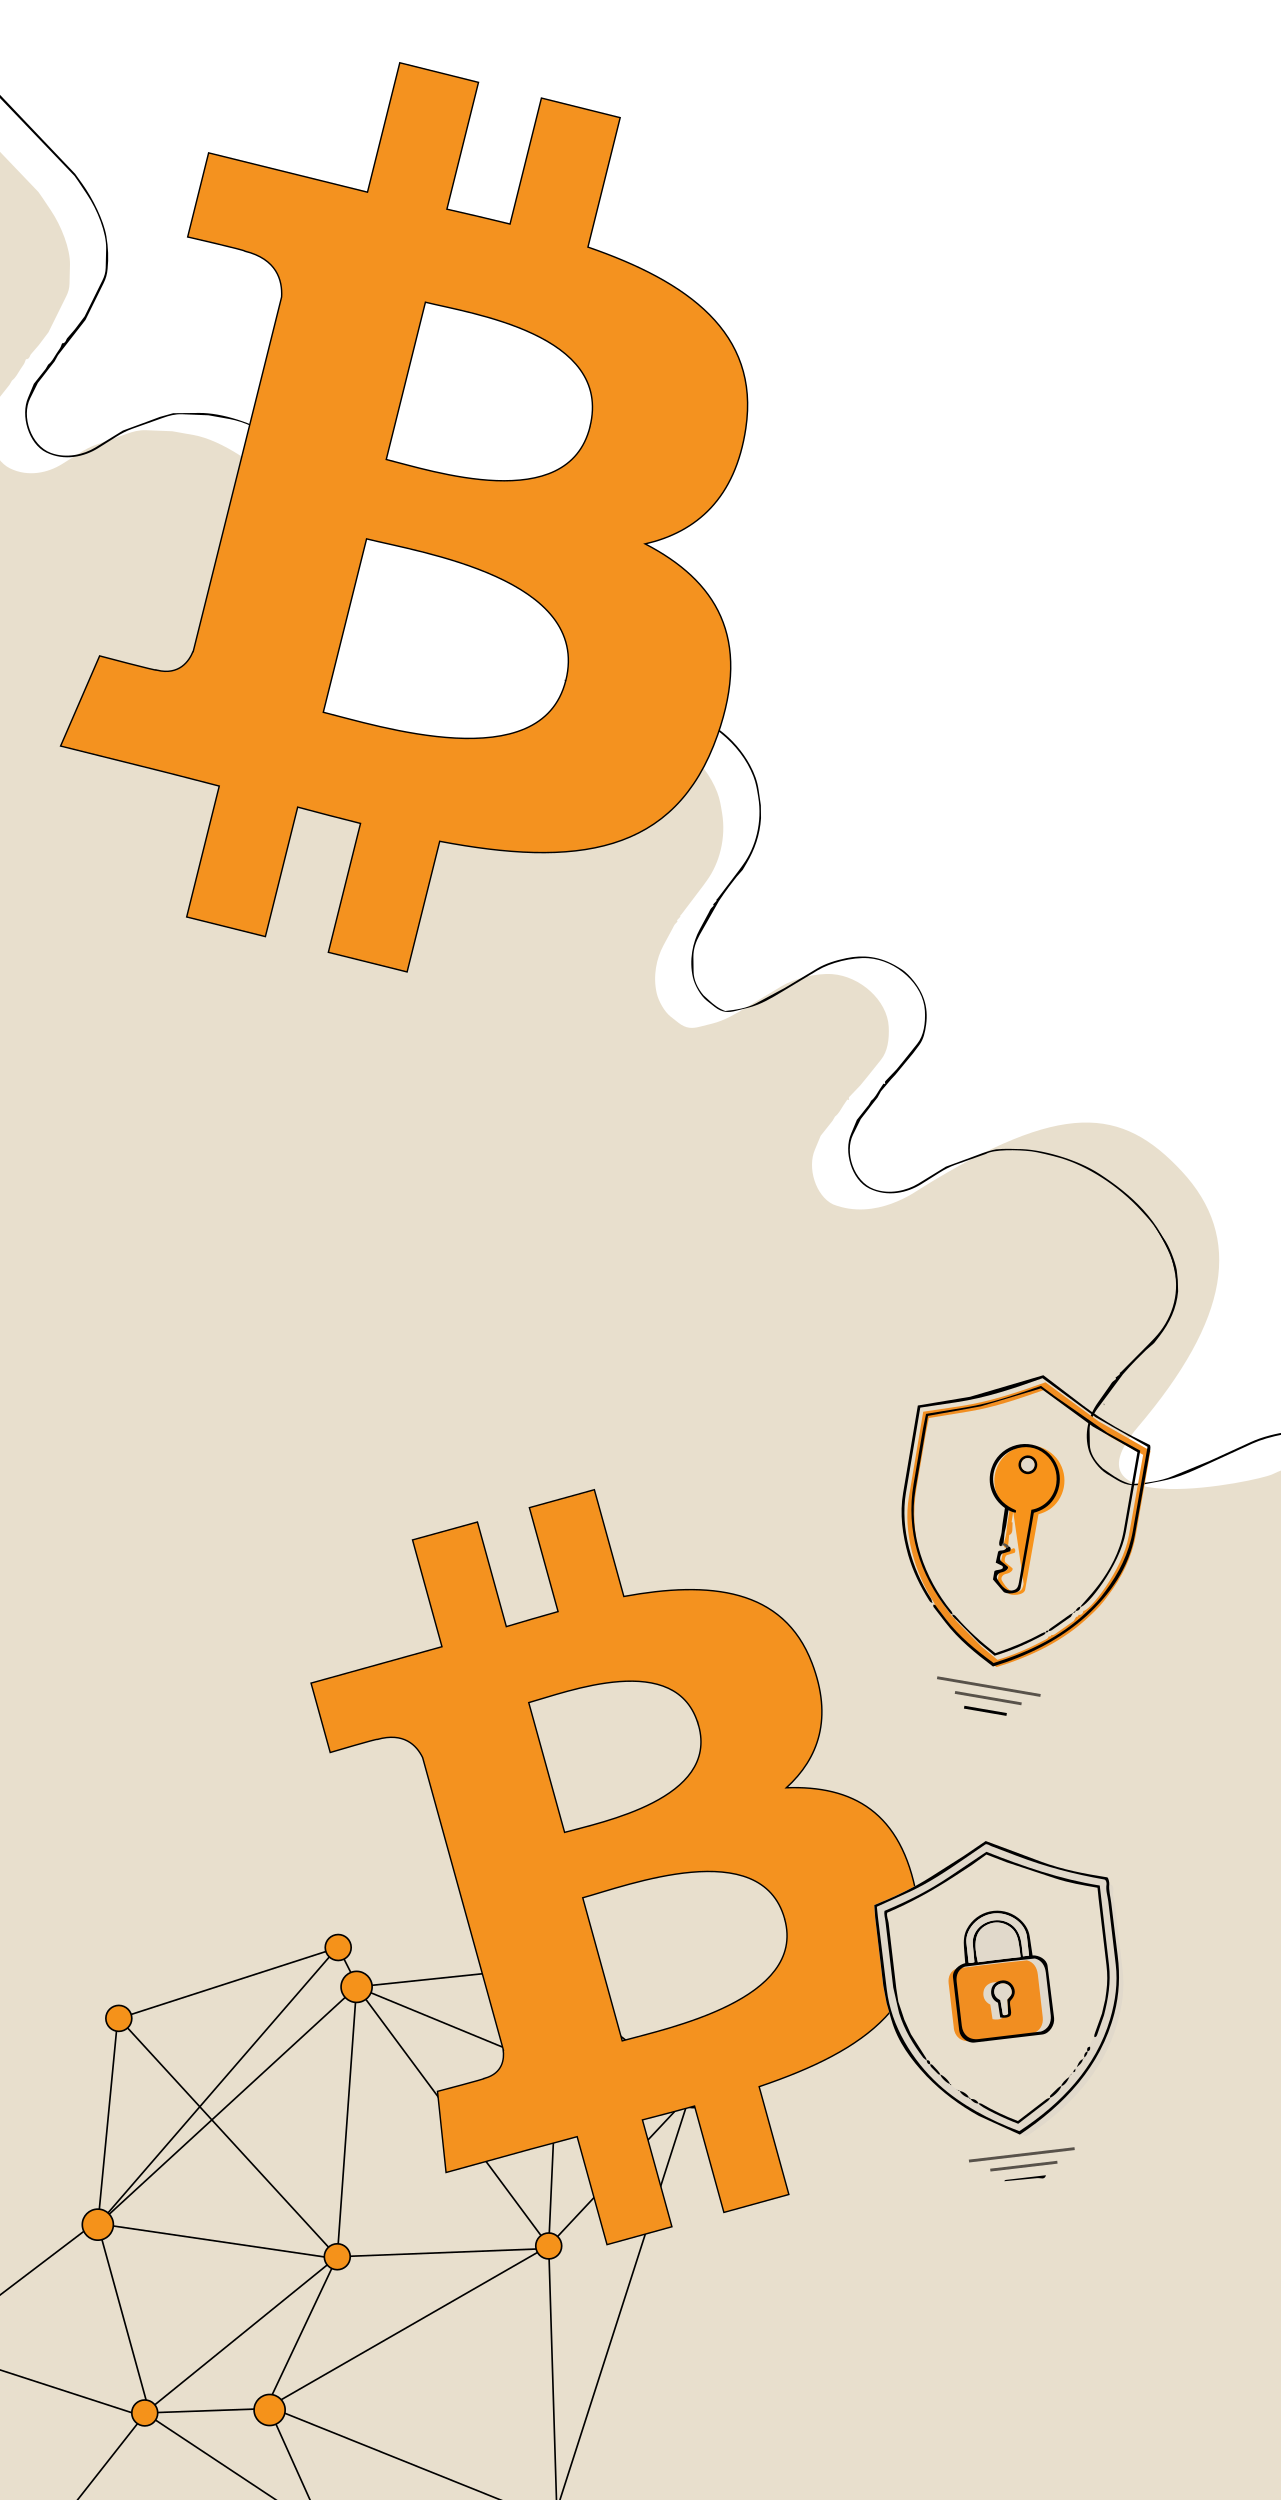
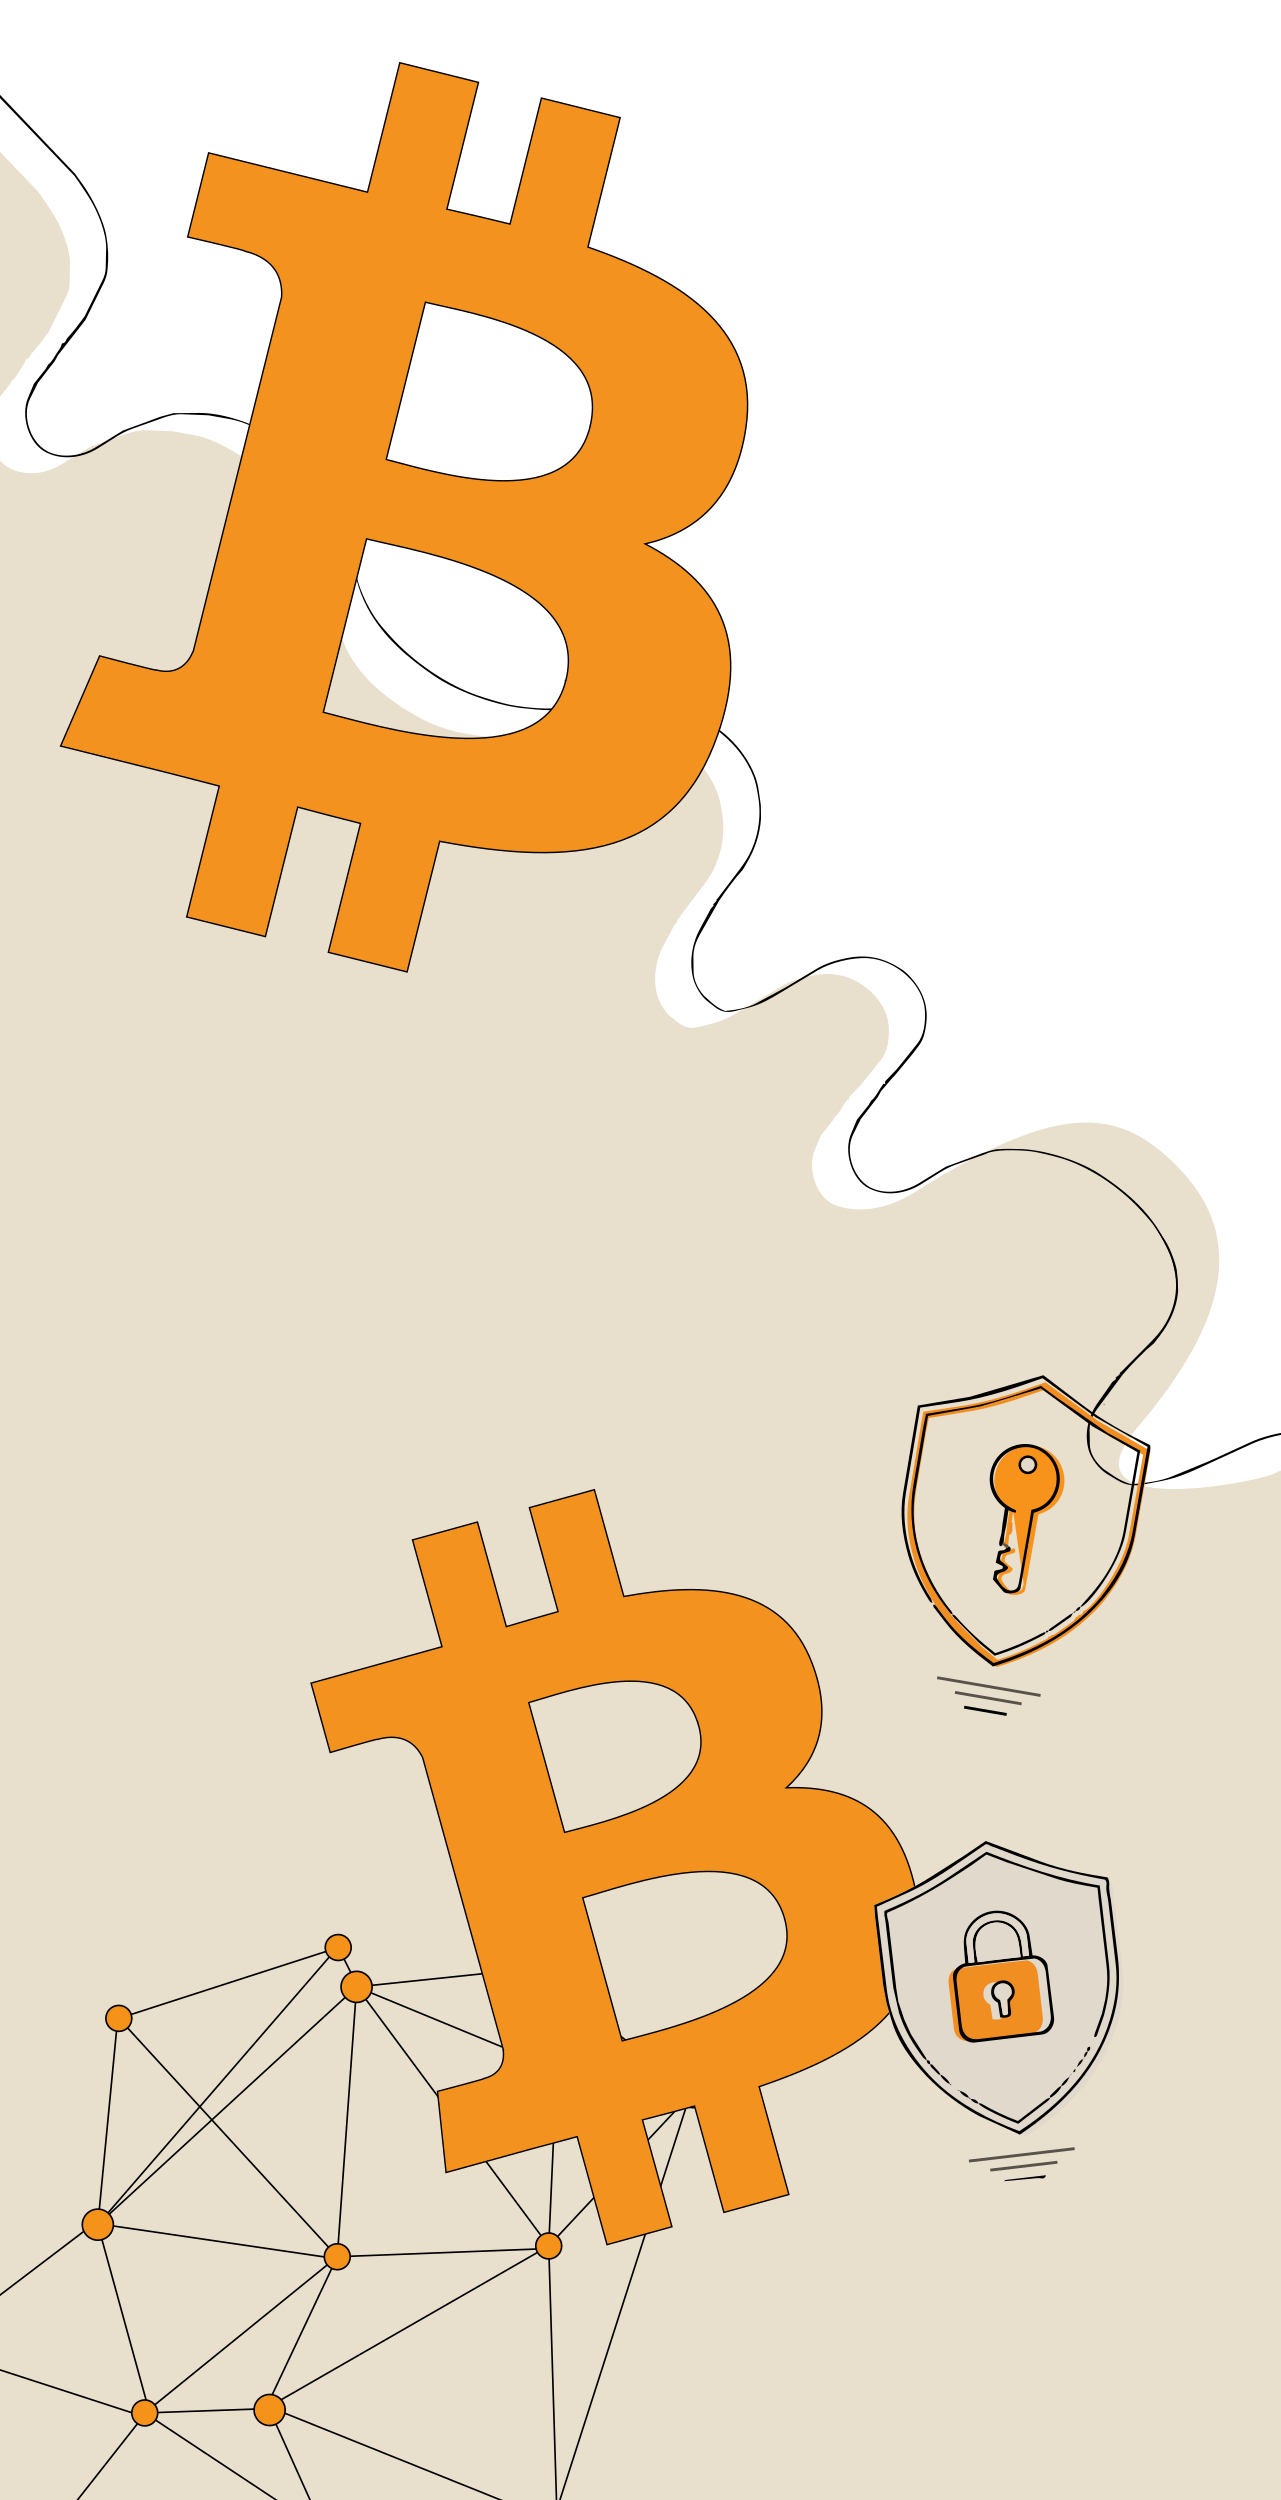
<svg xmlns="http://www.w3.org/2000/svg" id="Layer_1" version="1.1" viewBox="0 0 534.92 1044.52">
  <defs>
    <style>
      .st0, .st1 {
        fill: none;
      }

      .st2 {
        fill: #f18e21;
      }

      .st3 {
        fill: #f1a64c;
      }

      .st4 {
        fill: #f4921f;
        stroke-width: .6px;
      }

      .st4, .st1, .st5 {
        stroke: #000;
      }

      .st4, .st5 {
        stroke-miterlimit: 10;
      }

      .st6 {
        fill: #e8dfcd;
      }

      .st1 {
        stroke-linecap: round;
        stroke-linejoin: round;
      }

      .st1, .st5 {
        stroke-width: .7px;
      }

      .st7 {
        fill: #58524a;
      }

      .st5 {
        fill: #f5921a;
      }

      .st8 {
        fill: #f7931b;
      }

      .st9 {
        fill: #e1d9cb;
      }
    </style>
  </defs>
-   <path class="st6" d="M673.89,865.74v-182.46c-32.33-6.23-76.67,21.4-94.93,17.15h0c-41.82-9.72,6.07-24.6,2.79-49.24-7.67-57.73-49.9-35.32-49.9-35.32-6.29,3.19-90.12,20.01-56.39-19.7,38.09-44.84,44.03-79.13,18.29-106.81-25.19-27.09-49.9-29.46-108.91,7.07-2.19,1.36-18.89,13.78-36.78,6.77-7.32-3.6-10.87-15.41-7.54-22.96l2.37-5.7,4.93-6.22,1.06-1.81c1.64-1.26,2.4-3,3.5-4.66l1.41-2.11c.54-.82.58.25.98-.39-.12-.27-.27-.67.08-1.04l.77-.82,3.86-4.04,3.09-3.78,5.53-6.91c2.79-3.48,3.49-8.59,3.22-13.78-.58-11.02-11.94-21.13-23.6-21.98-6.85-.49-16.03,1.95-21.13,5.02l-14.74,8.87c-4.58,2.75-9,5.47-14.34,6.8l-5.24,1.31c-2.94.74-5.58.87-8.83-1.7l-3.28-2.59c-2.54-2-5.02-6.44-5.76-9.65-1.67-7.21-.13-14.62,2.81-20.07l3.81-7.07c.39-.7.61-1.36,1.07-1.86l.83-.87c.2-.2.12-.49-.08-.66l.83-.87c.32-.32.74-.64.6-1.24.15-.04.36-.27.54-.51l8.83-11.65,1.7-2.35c5.24-7.21,8.12-17.79,6.34-28.29-.48-2.86-.87-5.66-2.01-8.59-2.73-7.01-7.51-13.14-13.61-18.08-12.91-10.45-26.52-9.66-37.16-3.5l-112.07,16.6c-2.78,1.61-5.6,2.82-9.16,2.56-9.69-.7-18.92-9.7-20.29-19.89-.36-2.66-.61-5.62.35-7.81l4.23-9.59,11.83-20.09c2.53-4.3,4.78-8.5,6.41-13.37,3.4-10.25,4.67-22.33-.38-34.52-2.41-5.82-5.58-11.39-10.02-16.24l-2.18-2.38c-9.31-10.17-25.07-20.88-36.74-22.96l-8.87-1.58-10.95-.44c-2.99-.12-5.53.6-8.14,1.53l-12.8,4.55c-2.43.87-4.49,1.97-6.61,3.3l-7.6,4.78c-5.77,3.61-14.06,5.55-21.72,1.79-7.32-3.6-10.87-15.41-7.54-22.96l2.37-5.7,4.93-6.22,1.06-1.81c1.64-1.26,2.4-3,3.5-4.66l1.41-2.11c.54-.82.6-1.61,1-2.25.13.21.32.12.49.04,1.06-.37,1.05-1.48,1.51-2.01l3.29-3.81,4.04-5.37,7.48-15.13c.77-1.57,1.29-3.25,1.32-5.15l.19-7.94c.15-6.67-3.62-16.21-7.97-22.7l-3.63-5.43-1.61-2.29-28.6-29.9,5.58,815.51h-4.95v375.84h686.7v-375.84h-.88v-.06h.01Z" />
+   <path class="st0" d="M220.04,392.65c-5.99,2.75-11.77,5.47-18.77,6.8l-6.86,1.31c-3.85.74-7.31.87-11.56-1.7l-4.29-2.59c-3.31-2-6.56-6.43-7.53-9.65-2.17-7.21-.17-14.64,3.68-20.07l4.99-7.07c.52-.72.8-1.37,1.41-1.86l1.1-.87c.26-.21.15-.49-.11-.66l1.1-.87c.41-.32.94-.64.77-1.24.2-.03.46-.26.7-.51l11.56-11.65,2.23-2.35c6.88-7.22,10.63-17.79,8.31-28.29-.22-1.02-.43-2.02-.67-3.03-.35-1.13-.76-2.29-1.23-3.48-.79-1.89-1.67-3.76-2.63-5.59-1.04-1.83-2.09-3.57-2.84-4.81-1.35-2.03-2.86-3.99-4.55-5.84l-2.18-2.38c-9.32-10.17-22.28-18.48-33.65-21.8-3.19-.94-9.71-2.5-11.95-2.75-6.15-.7-15.84-.85-19.09,1.08l-12.8,4.55c-2.43.87-4.5,1.97-6.61,3.3l-7.6,4.78c-3.26,2.04-7.34,3.55-11.65,3.8v168.27h162.4v-67.41c-4.73.93-9.17,2.25-12.36,3.72l-19.31,8.87Z" />
+   <path d="M267.05,285.16l-9.09,4.05c-2.52,1.13-4.98,2.03-7.83,2.67l-15.02,3.33c-3.88,1.62-14.95.56-21.94-.72-2.54-.46-9.88-2.63-13.45-3.87-12.74-4.38-26.89-13.88-36.72-24.89l-2.3-2.58c-1.79-2-3.35-4.1-4.73-6.25-1.06-1.65-2-3.35-2.85-5.06-.95-1.91-1.8-3.85-2.55-5.82-.45-1.23-.82-2.43-1.13-3.59-.37-1.39-.65-2.71-.86-3.93.07,1.44.16,2.76.31,3.37,1.06,4.3,2.63,8.24,4.55,11.9,6.49,12.36,17.23,21.29,27.91,28.59,10.46,7.16,27.64,12.86,38.43,13.65,0,0,6.32.76,10.26.72,1.64,0,6.44-1.01,6.44-1.01l6.07-1.44,12.12-2.81,13.76-5.97c3.4-1.47,7.75-2.41,12.2-2.34l.06-.69c-4.96-.16-9.75.96-13.65,2.69Z" />
+   <polygon points="207.97 315.77 207.97 315.77 207.97 315.77 207.97 315.77" />
+   <path d="M207.69,319.02c.19,2.57.56,1.31.22-2.03.02-.28.04-.68.06-1.22l-.02-.03h-.01l-.07.88c-.14-1.24-.37-2.74-.75-4.41.27,2.45.51,5.23.68,5.31l-.11,1.51Z" />
+   <path class="st6" d="M673.88,865.8v-.06h.01s0-182.46,0-182.46c-32.33-6.23-76.67,21.4-94.93,17.15-41.82-9.72,6.07-24.6,2.79-49.24-7.67-57.73-49.9-35.32-49.9-35.32-6.29,3.19-90.12,20.01-56.39-19.7,38.09-44.84,44.03-79.13,18.29-106.81-25.19-27.09-49.9-29.46-108.91,7.07-2.19,1.36-18.89,13.78-36.78,6.77-7.32-3.6-10.87-15.41-7.54-22.96l2.37-5.7,4.93-6.22,1.06-1.81c1.64-1.26,2.4-3,3.5-4.66l1.41-2.11c.54-.82.58.25.98-.39-.12-.27-.27-.67.08-1.04l.77-.82,3.86-4.04,3.09-3.78,5.53-6.91c2.79-3.48,3.49-8.59,3.22-13.78-.58-11.02-11.94-21.13-23.6-21.98-6.85-.49-16.03,1.95-21.13,5.02l-14.74,8.87c-4.58,2.75-9,5.47-14.34,6.8l-5.24,1.31c-2.94.74-5.58.87-8.83-1.7l-3.28-2.59c-2.54-2-5.02-6.44-5.76-9.65-1.67-7.21-.13-14.62,2.81-20.07l3.81-7.07c.39-.7.61-1.36,1.07-1.86l.83-.87c.2-.2.12-.49-.08-.66l.83-.87c.32-.32.74-.64.6-1.24.15-.04.36-.27.54-.51l8.83-11.65,1.7-2.35c5.24-7.21,8.12-17.79,6.34-28.29-.48-2.86-.87-5.66-2.01-8.59-2.73-7.01-7.51-13.14-13.61-18.08-7.6-6.15-15.44-8.4-22.78-7.96-15.66-1.65-58.78,11.21-88.42-5.33-55.46-30.93-21.35-65.5-41.83-55.51.51-6.67-.28-13.72-3.21-20.81-2.41-5.82-5.58-11.39-10.02-16.24l-2.18-2.38c-9.31-10.17-25.07-20.88-36.74-22.96l-8.87-1.58-10.95-.44c-2.99-.12-5.53.6-8.14,1.53l-12.8,4.55c-2.43.87-4.49,1.97-6.61,3.3l-7.6,4.78c-5.77,3.61-14.06,5.55-21.72,1.79-7.32-3.6-10.87-15.41-7.54-22.96l2.37-5.7,4.93-6.22,1.06-1.81c1.64-1.26,2.4-3,3.5-4.66l1.41-2.11c.54-.82.6-1.61,1-2.25.13.21.32.12.49.04,1.06-.37,1.05-1.48,1.51-2.01l3.29-3.81,4.04-5.37,7.48-15.13c.77-1.57,1.29-3.25,1.32-5.15l.19-7.94c.15-6.67-3.62-16.21-7.97-22.7l-3.63-5.43-1.61-2.29-28.6-29.9,5.58,815.51h-4.95v375.84h686.7v-375.84h-.88Z" />
  <path d="M635.01,677.8l-14.18.11-7.22,1.53-6.77,1.93-13.51,3.79-15.09,7.08c-6.35,2.97-15.93,4.66-24.35,2.25-10.96-3.15-16.12-15.35-11.3-22.76l4.22-6.48,3.58-3.5c.91-.89,1.5-1.53,2.36-2.36l3.22-3.12,1.91-2.62,5.66-5.11,2.22-1.8,9.7-8.97,3.43-3.5c2.26-2.34,3.12-5.32,3.68-8.45,1.28-7.29-1.16-14.06-9.75-20.82-1.25-.97-2.63-1.84-4.17-2.55l-1.5-.7c-9.82-4.58-19.08-5.17-28.28-3.71-5.84.93-11.38,2.22-16.26,4.46l-17.41,7.97-15.6,6.41c-5.01,2.06-11.01,2.72-16.9,3.24-3.52-.97-6.2-2.57-8.97-4.52l-2.99-2.09c-3.37-3.11-5.34-6.47-5.39-9.94l-.11-5.99c-.05-3.43,1.43-6.54,3.44-9.26l10.51-14.13,2.66-2.99,2.82-2.99,4.23-4.18,3.31-2.88,2.2-2.84c4.3-5.57,7.21-11.69,7.82-18.76l-.13-4.79-.45-4.17c-.66-3.54-2.98-9.78-5.47-13.24-8.19-11.49-1.68-2.22,1.88,4.79,1.5,2.93,2.01,5.72,2.63,8.59,2.32,10.5-1.43,21.07-8.31,28.29l-2.23,2.35-11.56,11.65c-.24.25-.5.48-.7.51.17.6-.36.92-.77,1.24l-1.1.87c.26.17.37.45.11.66l-1.1.87c-.61.49-.89,1.14-1.41,1.86l-4.99,7.07c-3.85,5.43-5.85,12.86-3.68,20.07.97,3.22,4.22,7.65,7.53,9.65l4.29,2.59c4.25,2.57,7.71,2.44,11.56,1.7l6.86-1.31c7-1.33,12.78-4.05,18.77-6.8l19.31-8.87c6.67-3.06,18.7-5.51,27.66-5.02,15.27.85,30.13,10.95,30.89,21.98.36,5.2-.55,10.31-4.22,13.78l-7.25,6.91-4.04,3.78-5.05,4.04-1.01.82c-.46.37-.26.76-.11,1.04-.51.64-.6-.42-1.28.39l-1.85,2.11c-1.45,1.67-2.43,3.4-4.59,4.66l-1.39,1.81-6.46,6.22-3.11,5.7c-4.35,7.57.29,19.37,9.88,22.96,10.03,3.77,20.89,1.82,28.45-1.79l9.95-4.78c2.76-1.33,5.48-2.43,8.66-3.3l16.76-4.55c3.4-.93,6.75-1.64,10.65-1.53l14.34.44,11.61,1.59c5.8.8,12.38,2.84,18.98,5.61v-.73c-11.62-4.6-25.51-7.54-35.79-7.46h.06Z" />
  <path d="M491.89,535.12c-.17,5.89-.74-4.84-1.35-6.9-5.39-18.42-18.38-29.39-31.06-37.69-9.59-6.28-24.91-10.55-34.33-10.45,0,0-5.54-.24-8.96.12-1.42.14-5.52,1.53-5.52,1.53l-5.17,1.93-10.32,3.79-11.52,7.08c-4.85,2.97-12.17,4.66-18.59,2.25-8.38-3.15-12.31-15.35-8.63-22.76l3.22-6.48,2.73-3.5c.69-.89,1.14-1.53,1.8-2.36l2.45-3.12,1.45-2.62,4.33-5.11,1.69-1.8,7.41-8.97,2.62-3.5c1.73-2.34,2.38-5.32,2.81-8.45.98-7.29-.88-14.06-7.45-20.82-.95-.97-2.01-1.84-3.18-2.55l-1.14-.7c-7.5-4.58-14.57-5.17-21.59-3.71-4.46.93-8.69,2.22-12.42,4.46l-13.3,7.97-11.92,6.41c-3.83,2.06-8.41,2.72-12.91,3.24-2.68-.97-4.73-2.57-6.85-4.52l-2.29-2.09c-2.57-3.11-4.08-6.47-4.11-9.94l-.08-5.99c-.04-3.43,1.1-6.54,2.63-9.26l8.03-14.13,2.03-2.99,2.16-2.99,3.23-4.18,2.53-2.88,1.68-2.84c3.29-5.57,5.51-11.69,5.97-18.76l-.08-5.37-.92-6.38c-.5-3.54-1.73-6.98-3.62-10.44-6.26-11.49-17.64-20.22-29.08-21.64-7.9-.97-14.37.56-20.5,4.08l-29.83,17.15c-5.49,3.16-95.81,2.78-102.11-2.47-1.06-.88-1.86-2.28-3.15-2.91-3.31-3.81-5.39-8.03-5.61-12.31l-.13-2.69c-.08-1.57.02-3.16.67-4.55l4.23-9.31,12.12-20.39c3.42-58.68,12.82-106.71,2-32.4-.08-3.54,6.69-6.46,5.55-10.11l-1.1-3.5c-4.29-13.85-18.08-27.33-30.76-35.63-9.59-6.28-23.04-10.53-32.46-10.44l-10.83.11-5.52,1.53-5.17,1.93-10.32,3.79-11.52,7.08c-4.85,2.97-12.17,4.66-18.59,2.25-8.38-3.15-12.31-15.35-8.63-22.76l3.22-6.48,2.73-3.5c.69-.89,1.14-1.53,1.8-2.36l2.45-3.12,1.45-2.62,11.45-14.69,7.58-15.35c.93-1.87,1.5-3.78,1.67-6.01.46-4.39.29-8.88-.51-13.63-1.12-6.57-5.68-15.81-10.14-22.01l-1.3-1.81-1.61-2.26L-.33,39.27l-.66.68,32.13,33.58,1.61,2.29,3.63,5.43c4.35,6.48,8.13,16.02,7.97,22.7l-.19,7.94c-.04,1.89-.55,3.59-1.32,5.15l-7.48,15.13-4.04,5.37-3.29,3.81c-.46.55-.45,1.64-1.51,2.01-.17.08-.36.18-.49-.04-.39.64-.46,1.43-1,2.25l-1.41,2.11c-1.11,1.67-1.86,3.4-3.5,4.66l-1.06,1.81-4.93,6.22-2.37,5.7c-3.32,7.57.21,19.37,7.54,22.96,7.66,3.77,15.96,1.82,21.72-1.79l7.6-4.78c2.11-1.33,4.18-2.43,6.61-3.3l12.8-4.55c2.6-.93,5.15-1.64,8.14-1.53l10.95.44,8.87,1.58c11.67,2.09,27.42,12.8,36.74,22.96l2.18,2.38c4.45,4.85,7.6,10.43,10.02,16.24,5.05,12.2-7.33,29.71-10.73,39.96-1.62,4.89,7.22,3.63,4.7,7.94l-11.83,20.09-4.23,9.59c-.95,2.18-.69,5.15-.35,7.81,1.38,10.18,94.03,19.17,103.71,19.89,3.56.26,6.38-.95,9.16-2.56l28.65-16.6c10.64-6.16,24.25-6.95,37.16,3.5,6.09,4.93,10.88,11.07,13.61,18.08,1.14,2.93,1.54,5.72,2.01,8.59,1.78,10.5-1.1,21.07-6.34,28.29l-1.7,2.35-8.83,11.65c-.18.25-.38.48-.54.51.13.6-.27.92-.6,1.24l-.83.87c.2.17.29.45.08.66l-.83.87c-.46.49-.68,1.14-1.07,1.86l-3.81,7.07c-2.94,5.43-4.47,12.86-2.81,20.07.74,3.22,3.22,7.65,5.76,9.65l3.28,2.59c3.25,2.57,5.89,2.44,8.83,1.7l5.24-1.31c5.34-1.33,9.76-4.05,14.34-6.8l14.74-8.87c5.1-3.06,14.28-5.51,21.13-5.02,11.65.85,23.01,10.95,23.6,21.98.27,5.2-.42,10.31-3.22,13.78l-5.53,6.91-3.09,3.78-3.86,4.04-.77.82c-.36.37-.2.76-.08,1.04-.39.64-.45-.42-.98.39l-1.41,2.11c-1.11,1.67-1.86,3.4-3.5,4.66l-1.06,1.81-4.93,6.22-2.37,5.7c-3.32,7.57.21,19.37,7.54,22.96,7.66,3.77,15.96,1.82,21.72-1.79l7.6-4.78c2.11-1.33,4.18-2.43,6.61-3.3l12.8-4.55c3.25-1.93,12.94-1.78,19.09-1.08,2.24.25,8.76,1.81,11.95,2.75,11.37,3.32,24.33,11.63,33.65,21.8l2.18,2.38c4.45,4.85,7.6,10.43,10.02,16.24,4.17,10.44,3.17,18.94,2.82,14.15l.25-3.28h.01l.02.03h0Z" />
  <line class="st1" x1="287.69" y1="877.16" x2="232.33" y2="1049.51" />
  <line class="st1" x1="289.74" y1="872.39" x2="230.32" y2="861.76" />
  <line class="st1" x1="231.05" y1="939.39" x2="140.92" y2="942.89" />
  <line class="st1" x1="135.57" y1="1057.9" x2="112.65" y2="1006.92" />
  <line class="st1" x1="60.48" y1="1008.15" x2="110.97" y2="1006.37" />
  <line class="st1" x1="43.04" y1="929.41" x2="137.93" y2="943.32" />
  <line class="st1" x1="224.58" y1="823.87" x2="232.75" y2="862" />
  <line class="st1" x1="150.09" y1="831.1" x2="141.31" y2="813.69" />
  <line class="st1" x1="225.44" y1="822.15" x2="148.99" y2="830.14" />
  <line class="st1" x1="232.58" y1="864.64" x2="148.99" y2="830.14" />
  <line class="st1" x1="229.26" y1="938.38" x2="148.99" y2="830.14" />
  <line class="st1" x1="232.58" y1="864.64" x2="229.26" y2="938.38" />
  <line class="st1" x1="289.45" y1="874.1" x2="229.26" y2="938.38" />
  <line class="st1" x1="232.89" y1="1057.19" x2="229.26" y2="938.38" />
  <line class="st1" x1="136.99" y1="1058.84" x2="232.4" y2="1053.85" />
  <line class="st1" x1="110.97" y1="1006.37" x2="229.26" y2="938.38" />
  <line class="st1" x1="116.38" y1="1007.22" x2="232.4" y2="1053.85" />
  <line class="st1" x1="135.57" y1="1057.9" x2="60.48" y2="1008.15" />
  <line class="st1" x1="140.92" y1="942.89" x2="60.48" y2="1008.15" />
  <line class="st1" x1="110.97" y1="1006.37" x2="140.92" y2="942.89" />
  <line class="st1" x1="148.99" y1="830.14" x2="140.92" y2="942.89" />
  <line class="st1" x1="40.88" y1="929.48" x2="148.99" y2="830.14" />
  <line class="st1" x1="49.38" y1="841.28" x2="40.88" y2="929.48" />
  <line class="st1" x1="40.91" y1="927.8" x2="-29.63" y2="981.42" />
  <line class="st1" x1="59.26" y1="1009.42" x2="-25.01" y2="982.05" />
  <line class="st1" x1="62.41" y1="1006.31" x2="7.63" y2="1075.96" />
  <line class="st1" x1="140.92" y1="942.89" x2="49.65" y2="843.3" />
  <line class="st1" x1="141.31" y1="813.69" x2="49.65" y2="843.3" />
  <line class="st1" x1="40.88" y1="929.48" x2="142.14" y2="812.37" />
  <line class="st1" x1="62.79" y1="1009.12" x2="40.88" y2="929.48" />
  <line class="st1" x1="289.45" y1="874.1" x2="224.58" y2="823.87" />
  <circle class="st5" cx="141.31" cy="813.69" r="5.42" />
  <circle class="st5" cx="49.65" cy="843.3" r="5.42" />
  <circle class="st5" cx="140.92" cy="942.89" r="5.42" />
  <circle class="st5" cx="60.48" cy="1008.15" r="5.42" />
  <circle class="st5" cx="135.57" cy="1057.9" r="5.42" />
  <circle class="st5" cx="229.26" cy="938.38" r="5.42" />
  <circle class="st5" cx="224.58" cy="823.87" r="5.42" />
  <circle class="st5" cx="232.75" cy="862" r="6.49" />
  <circle class="st5" cx="148.99" cy="830.14" r="6.49" />
  <circle class="st5" cx="40.88" cy="929.48" r="6.49" />
  <circle class="st5" cx="232.4" cy="1053.85" r="6.49" />
  <circle class="st5" cx="112.65" cy="1006.92" r="6.49" />
  <circle class="st5" cx="289.45" cy="874.1" r="6.49" />
  <path class="st0" d="M742.3,585.17l3.94-1.7-.3-15.48-.23-15.29-.69-.82c-.13-.15.71-.85.71-1.1l-.06-10.84-7.64,3.56-.44.38c-.44.79-.06,2.48.86,3.13l3.67,2.63.15,35.54h.03,0Z" />
  <path class="st0" d="M742.3,585.17l3.94-1.7-.3-15.48-.23-15.29-.69-.82c-.13-.15.71-.85.71-1.1l-.06-10.84-7.64,3.56-.44.38c-.44.79-.06,2.48.86,3.13l3.67,2.63.15,35.54h.03,0Z" />
  <path class="st0" d="M742.3,585.17l3.94-1.7-.3-15.48-.23-15.29-.69-.82c-.13-.15.71-.85.71-1.1l-.06-10.84-7.64,3.56-.44.38c-.44.79-.06,2.48.86,3.13l3.67,2.63.15,35.54h.03,0Z" />
  <path d="M988.81,537.11c.12,2.47.23,2.03,0,0h0Z" />
  <path class="st4" d="M80.66,272.17c-1.62,4.05-5.78,10.12-15.1,7.83.32.48-23.93-5.96-23.93-5.96l-16.31,37.67,42.84,10.68c7.96,2,15.79,4.08,23.45,6.04l-13.61,54.69,32.88,8.2,13.5-54.1c9,2.42,17.71,4.68,26.25,6.82l-13.44,53.85,32.9,8.2,13.63-54.58c56.12,10.62,98.34,6.34,116.11-44.44,14.32-40.86-.72-64.46-30.25-79.82,21.51-4.96,37.69-19.12,42.04-48.32,5.96-39.91-24.42-61.36-65.97-75.69l13.47-54.07-32.9-8.2-13.12,52.64c-8.65-2.16-17.54-4.18-26.38-6.21l13.2-52.98-32.88-8.2-13.5,54.07-66.37-16.42-8.76,35.14s24.42,5.59,23.91,5.93c13.34,3.32,15.73,12.14,15.34,19.14l-36.93,148.11-.05-.02h-.02ZM236.38,284.36c-10.17,40.86-78.99,18.77-101.3,13.23l18.08-72.44c22.31,5.57,93.87,16.59,83.25,59.2h-.04,0ZM246.52,178.32c-9.26,37.17-66.56,18.29-85.14,13.66l16.37-65.71c18.58,4.64,78.43,13.29,68.74,52.05h.03Z" />
  <path class="st4" d="M210.24,856.51c.48,3.59-.05,9.68-7.72,11.82.43.21-19.73,5.46-19.73,5.46l3.58,33.9,35.35-9.76c6.58-1.8,13.09-3.49,19.42-5.21l12.48,45.11,27.12-7.48-12.32-44.64c7.5-1.92,14.72-3.84,21.77-5.78l12.26,44.44,27.15-7.5-12.42-45.03c44.92-15.23,73.71-35.55,65.84-79.52-6.32-35.41-26.83-46.33-54.45-45.38,13.54-12.37,19.46-29.21,10.69-52.11-11.98-31.29-42.7-34.42-78.61-27.81l-12.32-44.61-27.15,7.5,11.99,43.43c-7.14,1.97-14.4,4.14-21.62,6.28l-12.07-43.71-27.12,7.48,12.3,44.62-54.7,15.21,8.01,28.99s19.94-5.92,19.71-5.47c11-3.04,16.34,2.36,18.9,7.58l33.74,122.19h-.06v.02l-.02-.02h0ZM327.84,801.78c9.33,33.7-49.47,45.81-67.87,50.91l-16.49-59.78c18.41-5.08,74.66-26.31,84.37,8.84h-.02v.02h.01,0ZM291.9,720.95c8.47,30.66-40.67,40.4-56,44.63l-14.98-54.21c15.33-4.23,62.15-22.4,70.95,9.59h.03Z" />
  <g>
    <path d="M461.25,587.18c.24-.27.17-.71-.11-.79l.11.79Z" />
    <path class="st2" d="M390.2,669.57c-8.06-12.43-12.93-29.39-10.46-44.13l5.99-35.61,15.16-2.26c12.34-1.85,23.91-5.73,35.91-10.04l22.23,16.34,21.65,12.32-6.1,34.96c-1.64,9.49-5.88,17.91-11.59,25.46-2.27,3.18-4.71,5.87-7.6,8.47-10.93,10.53-24.56,17-39.03,21.46-7.47-5.46-14.35-11.11-19.89-18.32l-3.89-5.09c-.29-.71-.83-1.06-1.44-.96.22-.28.09-.74-.18-.77-.5-.4-.27-1.14-.73-1.81h0l-.02-.02h-.01ZM471.61,641.75l6-33.92-13.71-7.48-22.18-15.42-5.57-4.16c-10.34,3.58-20.39,7.15-31.19,8.93l-16.85,2.76-1.26,6.18-3.93,23.08c-3.31,19.43,2.44,37.93,14.56,53.11.55.7.91,1.34,1.67,1.43-.04.17-.03.6.23.86l10.89,11,6.5,5.37c7.24-2.17,13.66-5.06,20.18-8.51.67-.35,1.1-.66,1.18-1.27.77.2,1.12-.18,1.12-.63.6.19,1.1-.04,1.72-.48l7.68-5.4.94-1.64c.58-.06,1.09-.27.99-.89,1.04.26,1.94-.44,2.07-1.64,2.3.39,16.43-16.98,18.96-31.33h0v.04h-.03v.03l.02-.02h.01Z" />
-     <path d="M389.7,669.67c-.5-.4-.27-1.14-.73-1.81-8.06-12.43-12.93-29.39-10.46-44.13l5.99-35.61,15.16-2.26c12.34-1.85,23.91-5.73,35.91-10.04l22.23,16.34,21.65,12.32-6.1,34.96c-1.64,9.49-5.88,17.91-11.59,25.46-2.27,3.18-4.71,5.87-7.6,8.47-10.93,10.53-24.56,17-39.03,21.46-7.47-5.46-14.35-11.11-19.89-18.32l-3.89-5.09c-.29-.71-.83-1.06-1.44-.96.07.11-.02.63.07.88l4.97,6.46c5.58,7.26,12.59,12.93,19.93,18.48,14.46-4.47,27.71-10.94,39.05-21.1,9.93-9.09,17.83-20.27,20.23-33.72l6.02-33.7c.24-1.4.74-2.61.31-3.99-9.87-4.82-19.25-9.89-27.97-16.53l-16.6-12.66-30.63,9.01-21.81,3.65-6.14,36.49c-1.5,8.84-.28,17.51,2.12,26.05,1.98,6.77,4.93,12.83,8.66,18.77.44.68.74,1.07,1.62,1.16h.02v-.02h-.03l-.03-.02Z" />
-     <rect class="st7" x="412.56" y="682.76" width="1.2" height="43.84" transform="translate(-351.37 992.4) rotate(-80.24)" />
+     <path d="M389.7,669.67c-.5-.4-.27-1.14-.73-1.81-8.06-12.43-12.93-29.39-10.46-44.13l5.99-35.61,15.16-2.26c12.34-1.85,23.91-5.73,35.91-10.04l22.23,16.34,21.65,12.32-6.1,34.96c-1.64,9.49-5.88,17.91-11.59,25.46-2.27,3.18-4.71,5.87-7.6,8.47-10.93,10.53-24.56,17-39.03,21.46-7.47-5.46-14.35-11.11-19.89-18.32l-3.89-5.09c-.29-.71-.83-1.06-1.44-.96.07.11-.02.63.07.88l4.97,6.46c5.58,7.26,12.59,12.93,19.93,18.48,14.46-4.47,27.71-10.94,39.05-21.1,9.93-9.09,17.83-20.27,20.23-33.72l6.02-33.7c.24-1.4.74-2.61.31-3.99-9.87-4.82-19.25-9.89-27.97-16.53l-16.6-12.66-30.63,9.01-21.81,3.65-6.14,36.49c-1.5,8.84-.28,17.51,2.12,26.05,1.98,6.77,4.93,12.83,8.66,18.77.44.68.74,1.07,1.62,1.16h.02v-.02h-.03l-.03-.02h0Z" />
+     <rect class="st7" x="412.55" y="682.76" width="1.2" height="43.84" transform="translate(-351.37 992.39) rotate(-80.24)" />
    <rect class="st7" x="412.31" y="695.39" width="1.2" height="28.23" transform="translate(-356.32 996.16) rotate(-80.24)" />
-     <rect x="411.12" y="705.8" width="1.2" height="18.02" transform="translate(-362.54 999.39) rotate(-80.24)" />
+     <rect x="411.12" y="705.79" width="1.2" height="18.02" transform="translate(-362.53 999.39) rotate(-80.24)" />
    <path d="M438.03,681.38c.6.19,1.1-.04,1.72-.48l7.68-5.4.94-1.64c-.22.32-.97.43-1.53.84l-7.64,5.41c-.47.33-.9.54-1.15,1.24h0v.03h-.02Z" />
    <path d="M448.36,673.89c.58-.06,1.09-.27.99-.89-.16.2-.68.41-.99.89h0Z" />
    <path d="M436.9,682c.77.2,1.12-.18,1.12-.63-.06.08-.47-.24-.78.02-.17.15-.32.36-.36.62h.02Z" />
-     <path d="M397.93,674.55c-.04.17-.03.6.23.86l10.89,11,6.5,5.37c7.24-2.17,13.66-5.06,20.18-8.51.67-.35,1.1-.66,1.18-1.27-.55-.12-1.08.13-1.74.46-6.24,3.38-12.53,5.99-19.34,8.24-5.93-4.62-11.2-9.32-16.07-14.88-.47-.56-.85-1.12-1.82-1.29h0v.02Z" />
-     <path d="M397.93,674.55c.05-.36,0-.8-.4-1.3-11.39-13.97-18.1-32.69-15.05-50.7l5.25-30.97,22.06-4,25.06-7.49,21.78,15.96,18.59,10.67-5.69,32.67c-3.18,18.33-17.92,30.56-18.09,31.96,2.3.39,16.43-16.98,18.96-31.33l6-33.92-13.71-7.48-22.18-15.42-5.57-4.16c-10.34,3.58-20.39,7.15-31.19,8.93l-16.85,2.76-1.26,6.18-3.93,23.08c-3.31,19.43,2.44,37.93,14.56,53.11.55.7.91,1.34,1.67,1.43v.04h-.01v-.02Z" />
+     <path d="M397.93,674.55c-.04.17-.03.6.23.86l10.89,11,6.5,5.37c7.24-2.17,13.66-5.06,20.18-8.51.67-.35,1.1-.66,1.18-1.27-.55-.12-1.08.13-1.74.46-6.24,3.38-12.53,5.99-19.34,8.24-5.93-4.62-11.2-9.32-16.07-14.88-.47-.56-.85-1.12-1.82-1.29h0v.02h-.01Z" />
+     <path d="M397.93,674.55c.05-.36,0-.8-.4-1.3-11.39-13.97-18.1-32.69-15.05-50.7l5.25-30.97,22.06-4,25.06-7.49,21.78,15.96,18.59,10.67-5.69,32.67c-3.18,18.33-17.92,30.56-18.09,31.96,2.3.39,16.43-16.98,18.96-31.33l6-33.92-13.71-7.48-22.18-15.42-5.57-4.16c-10.34,3.58-20.39,7.15-31.19,8.93l-16.85,2.76-1.26,6.18-3.93,23.08c-3.31,19.43,2.44,37.93,14.56,53.11.55.7.91,1.34,1.67,1.43v.04h-.01v-.02h0Z" />
    <path class="st8" d="M427.67,661.69c-.22,1.29-.52,2.69-1.92,3.2-2.97,1.12-5.28-1.25-7.16-4.57-.66-1.15.47-2.48,1.62-2.71,2.46-.46,3.29-1.98,2.72-2.46l-2.78-2.3c-.74-.61-.26-2.89.64-3.16l2.95-.86c.56-.16.5-1.16.38-1.45-.09-.24-.21-.44-.57-.56l-1.18.53c-.82,1.8-3.17.4-3.47,1.84l-.94,4.33,2.8,1.37c1.12,2.12-3.19,1.21-3.4,2.37l-.56,3.27,4.39,5.12c1.07,1.23,6.71.97,7.13-1.47l5.57-31.51c3.38-.93,6.26-2.66,8.32-5.75,4.57-6.82,2.84-16.22-4.29-20.77-8.01-5.08-18.85-1.03-21.72,7.89-2.08,6.36.21,12.81,5.59,16.65l-1.04,6.96-.36,3.26c-.22,1.83-1.98,5.6-.25,5.73.18.01.34-.1.38-.33h0c-.08-.52.53-.79.74-1.04l.36-3.59c.15-1.51.55-2.43.75-3.73l.95-6.38" />
    <path d="M449.35,672.96c1.04.26,1.94-.44,2.07-1.64-1.06,0-1.5.84-2.07,1.64Z" />
    <path d="M418.55,645.75c-.05-.55.53-.8.74-1.05l.36-3.59c.15-1.51.55-2.43.75-3.73l.95-6.38c1,.5,2.02.91,2.99,1.01.21-.43.2-.95.03-1.05-4.4-1.94-7.25-4.51-8.76-8.96-2.29-6.78,1.37-13.8,7.91-16.38,4.63-1.81,9.35-1.21,13.2,2,3.57,2.98,5.29,7.54,4.61,12.27-.82,5.61-4.89,9.97-10.42,10.91l-.83,5.43-4.34,24.84c-.22,1.29-.52,2.69-1.92,3.2-2.97,1.12-5.28-1.25-7.16-4.57-.66-1.15.47-2.48,1.62-2.71,2.46-.46,3.29-1.98,2.72-2.46l-2.78-2.3c-.74-.61-.26-2.89.64-3.16l2.95-.86c.56-.16.5-1.16.38-1.45-.09-.24-.21-.44-.57-.56l-1.18.53c-.82,1.8-3.17.4-3.47,1.84l-.94,4.33,2.8,1.37c1.12,2.12-3.19,1.21-3.4,2.37l-.56,3.27,4.39,5.12c1.07,1.23,6.71.97,7.13-1.47l5.57-31.51c3.38-.93,6.26-2.66,8.32-5.75,4.57-6.82,2.84-16.22-4.29-20.77-8.01-5.08-18.85-1.03-21.72,7.89-2.08,6.36.21,12.81,5.59,16.65l-1.04,6.96-.36,3.26c-.22,1.83-1.98,5.6-.25,5.73.18.01.34-.1.38-.33l-.08.02.05.03h-.01Z" />
    <path class="st7" d="M419.29,644.69c-.2.25-.8.49-.74,1.05.85-.27,1.58.26,1.87,1.06l1.18-.53c-.35-.91-1.36-1.3-2.29-1.58h-.02Z" />
    <path class="st2" d="M428.78,615.86c2.13.36,4.16-1.06,4.53-3.2s-1.06-4.16-3.2-4.53-4.16,1.06-4.53,3.2,1.06,4.16,3.2,4.53ZM422.96,639.34l.1-3.27c-.96-.23-1.29.05-1.71.56.65,1.5.42,2.73-.95,4.55,1.62.71,2.52-.61,2.56-1.85h0Z" />
    <path d="M430.12,608.14c2.13.36,3.57,2.4,3.2,4.53s-2.4,3.57-4.53,3.2-3.57-2.4-3.2-4.53,2.4-3.57,4.53-3.2ZM428.97,614.75c1.51.27,2.98-.76,3.24-2.28s-.76-2.98-2.28-3.24-2.98.76-3.24,2.28c-.27,1.51.76,2.98,2.28,3.24Z" />
    <circle class="st9" cx="429.44" cy="611.98" r="2.8" />
  </g>
  <g>
    <path class="st9" d="M373.41,833.64l-3.72-30.39-.45-4.35,13.37-6.1c8.47-3.87,15.98-9,23.67-14.26l8.22-5.64c.73-.5,1.91.42,2.45.64l10.82,4.12c11.91,4.55,23.94,7.66,36.54,9.86.7.13.97,1.44.89,1.97-.42,2.66.45,4.75.74,7.25l3.1,26.22c.92,7.82-.13,15.3-2.31,22.75-5.93,20.32-20.59,35.57-37.94,46.93-12.23-4.56-24.38-10.95-33.69-19.48-11.09-10.17-19.87-24.57-21.7-39.55h0v.04h.01,0ZM461.38,852.36l2.81-8.06c1.79-6.9,2.92-13.78,2.1-21.01l-3.86-33.23c-16.66-2.67-32.02-8-47.36-14.09l-15.4,10.37c-8.56,5.78-17.52,10.28-27.17,14.31-.3,1.55.25,2.99.42,4.61l3.23,27.42,2.44,10.67c2.16,6.9,5.78,12.99,10.12,18.7l1.32,1.06c.15,1.11.68,1.73,1.48,1.56-.05.6.27,1.11.85,1.66l2.43,2.45c.27.26.69.26,1.01.27.04,1.11,2.78,3.68,3.97,3.91.05.36.45.44.57.55l.73.56.68.52.66.52.64.54c.32.27.54.33.89.31.12.87,2.49,2.75,3.78,2.78.08.41.56.42.68.57.62.85,2.13,2.03,3.37,1.81.3,1.44,11.43,6.59,16.56,8.51l12.19-9.37c.57-.44.94-.85,1.16-1.53,1.3-.37,4.68-3.63,4.64-4.97,1.07.1,2.63-1.81,3.37-3.73l.46-.76c.25-.15.37-.41.55-.67.11-.2.31-.55.58-.57.51,0,.85-.29.85-.49l.06-.98.6-.62c2.84-2.09,2.5-3.5,2.59-3.34.39-.08.42-.56.57-.69.63-.46,1.45-1.67,1.31-2.54,1.23-.35,1.23-1.23,1.04-2.09.97-.25,2.22-2.57,1.86-3.92.62.12.94-.29,1.19-1.01h.04v.05h-.01v-.07.03h0Z" />
    <path class="st9" d="M408.92,884l17.15,7.83c18.64-12.55,33.74-28.4,39.51-50.64,2.07-7.98,2.4-15.83,1.39-23.97l-2.72-22.25c-.32-2.65-1.08-5.21-.81-7.75.07-.73-.26-2.49-.82-2.87-9.49-1.51-18.7-3.22-27.73-6.58l-23.08-8.6-9.06,6.16-13.68,8.71c-7.58,4.83-15.48,8.52-23.82,11.89l.38,5.18,3.4,28.58,1.39,7.27,2.01,7.04c2.59,9.01,8.06,16.4,14.67,23.45,6.64,6.79,13.7,12.1,21.8,16.56h-.01v-.02h.04-.01Z" />
-     <rect class="st9" x="404.65" y="899.74" width="44.45" height="1.2" transform="translate(-102.27 56.05) rotate(-6.71)" />
+     <rect class="st9" x="404.66" y="899.75" width="44.45" height="1.2" transform="translate(-102.28 56.05) rotate(-6.71)" />
    <rect class="st9" x="413.64" y="904.46" width="28.23" height="1.2" transform="translate(-102.82 56.18) rotate(-6.71)" />
    <path class="st9" d="M433.46,910.03c1.32-.12,3.03.92,3.58-1.2l-16.51,1.93c-.48.06-.73.12-.91.57l13.81-1.3h.03Z" />
    <path d="M372.46,844.03l-2.01-7.04-1.39-7.27-3.4-28.58-.38-5.18c8.35-3.37,16.22-7.05,23.82-11.89l13.68-8.71,9.06-6.16,23.08,8.6c9.03,3.36,18.25,5.09,27.73,6.58.54.37.89,2.15.82,2.87-.27,2.53.49,5.09.81,7.75l2.72,22.25c1,8.15.67,15.97-1.39,23.97-5.77,22.23-20.87,38.09-39.51,50.64l-17.15-7.83c-8.07-4.46-15.17-9.74-21.8-16.56-6.6-7.04-12.08-14.44-14.67-23.45h.01v.02h-.04.01ZM425.91,890.4c17.35-11.36,32.01-26.63,37.94-46.93,2.18-7.45,3.23-14.96,2.31-22.75l-3.1-26.22c-.3-2.47-1.14-4.58-.74-7.25.08-.54-.18-1.84-.89-1.97-12.6-2.22-24.63-5.32-36.54-9.86l-10.82-4.12c-.56-.21-1.73-1.13-2.45-.64l-8.22,5.64c-7.66,5.27-15.19,10.38-23.67,14.26l-13.37,6.1.45,4.35,3.72,30.39c1.81,14.99,10.61,29.4,21.7,39.55,9.33,8.53,21.44,14.91,33.69,19.48h0v-.04h-.01,0Z" />
    <rect class="st7" x="404.69" y="899.71" width="44.45" height="1.2" transform="translate(-102.27 56.05) rotate(-6.71)" />
    <rect class="st7" x="413.66" y="904.44" width="28.23" height="1.2" transform="translate(-102.82 56.18) rotate(-6.71)" />
    <path d="M419.63,911.33l13.81-1.3c1.32-.12,3.03.92,3.58-1.2l-16.51,1.93c-.48.06-.73.12-.91.57h.03Z" />
-     <path class="st6" d="M386.17,858.66l-5.54-8.72-2.78-6.11-1.13-3.4-1.36-4.03-.86-5.53-3.21-27.41c-.17-1.44-.89-2.63-.6-4.31,9.9-4.22,19.09-9.3,28.06-15.15l7.17-4.68,6.23-4.48,8.41,3.23,20.08,6.65c5.92,1.98,11.83,2.94,17.92,4l.45,4.43,3.3,28.01c.43,3.63.44,7.2-.05,10.79l-.46,3.36-1.39,5.98-2.9,8.07c-.21.57-.41,1.13-.25,1.74-.85.39-2.05,3-1.86,3.92-.18.26-.68.21-.85.36-.24.24-.56.93-.2,1.73-.97.19-1.62,1.36-1.31,2.54l-.57.69c-1.75.38-2.45,3.21-2.59,3.34l-.6.62c-.39.52-.86.67-.91,1.49-.25.1-.49.31-.58.57-.25.15-.48.33-.55.67-.29.17-.44.45-.46.76-1.63.91-3.42,2.98-3.37,3.73-.58.21-1.07.54-1.63,1.08l-2.78,2.72c-.31.29-.49.63-.23,1.14-.81.24-1.3.35-1.95.88l-11.52,8.85c-5.43-2.04-10.25-4.36-15.16-7.19-.38-.21-.8-.26-1.3-.18-.48-1.3-2.11-2.1-3.37-1.81-.02-.41-.27-.73-.68-.57-.2-1.25-2.71-2.86-3.78-2.78-.2-.18-.32-.41-.89-.31-.14-.17-.37-.44-.64-.54l-.66-.52-.68-.52-.73-.56c-.04-.2-.1-.68-.57-.55-.23-1.35-3.15-3.9-3.97-3.91-.25-.51-.52-1.05-1.05-1.62l-2.07-2.23c-.29-.31-.6-.56-1.16-.51.04-.42.02-.88-.3-1.3-.24-.3-.77-.42-1.19-.26.04-.81-.48-1.38-.99-2.2h-.01l.02-.05h0v.08h.05,0ZM435.43,850.05c3.09-.37,5.3-4,4.95-6.91l-2.73-21.78c-.33-2.73-3.48-4.48-6.27-4.37l-1.2-8.04c-.45-3.07-2.28-5.66-4.74-7.57-7.07-5.53-17.32-3.35-21.51,4.6-1.25,2.36-1.39,5.02-1.2,7.7l.52,6.55c-2.51.6-5.47,2.97-5.11,5.97l2.62,22.34c.31,2.72,3.46,5.21,6.38,4.84l28.28-3.35h.04v.02h-.03Z" />
    <path d="M401.04,873.68c-.2-.18-.32-.41-.89-.31.32.27.54.33.89.31Z" />
    <path d="M446.8,867.77l.46-.76c-.29.17-.44.45-.46.76Z" />
    <path d="M387.15,860.86c.04-.81-.48-1.38-.99-2.2l-5.54-8.72-2.78-6.11-1.13-3.4-1.36-4.03-.86-5.53-3.21-27.41c-.17-1.44-.89-2.63-.6-4.31,9.9-4.22,19.09-9.3,28.06-15.15l7.17-4.68,6.23-4.48,8.41,3.23,20.08,6.65c5.92,1.98,11.83,2.94,17.92,4l.45,4.43,3.3,28.01c.43,3.63.44,7.2-.05,10.79l-.46,3.36-1.39,5.98-2.9,8.07c-.21.57-.41,1.13-.25,1.74.62.12.94-.29,1.19-1.01l2.81-8.06c1.79-6.9,2.92-13.78,2.1-21.01l-3.86-33.23c-16.66-2.67-32.02-8-47.36-14.09l-15.4,10.37c-8.56,5.78-17.52,10.28-27.17,14.31-.3,1.55.25,2.99.42,4.61l3.23,27.42,2.44,10.67c2.16,6.9,5.78,12.99,10.12,18.7l1.32,1.06h.01-.02l.04.02h.03,0Z" />
    <path d="M453.07,859.64c.63-.46,1.45-1.67,1.31-2.54-.97.19-1.62,1.36-1.31,2.54Z" />
    <path d="M449.9,863.66c2.84-2.09,2.5-3.5,2.59-3.34-1.75.38-2.45,3.21-2.59,3.34Z" />
    <path d="M449.33,864.28l.6-.62-.6.62Z" />
    <path d="M448.41,865.78c.51,0,.85-.29.85-.49l.06-.98c-.39.52-.86.67-.91,1.49h0v-.02h0Z" />
    <path d="M392.91,866.8c.04,1.11,2.78,3.68,3.97,3.91-.23-1.35-3.15-3.9-3.97-3.91Z" />
    <path d="M397.47,871.25c-.04-.2-.1-.68-.57-.55.05.36.45.44.57.55Z" />
    <path d="M398.17,871.79l-.73-.56.73.56Z" />
    <path d="M387.15,860.86c.15,1.11.68,1.73,1.48,1.56.04-.42.02-.88-.3-1.3-.24-.3-.77-.42-1.19-.26h.01,0Z" />
    <path d="M408.86,878.83c.3,1.44,11.43,6.59,16.56,8.51l12.19-9.37c.57-.44.94-.85,1.16-1.53-.81.24-1.3.35-1.95.88l-11.52,8.85c-5.43-2.04-10.25-4.36-15.16-7.19-.38-.21-.8-.26-1.3-.18h.02v.03Z" />
    <path d="M405.49,877.03c.62.85,2.13,2.03,3.37,1.81-.48-1.3-2.11-2.1-3.37-1.81Z" />
    <path d="M405.49,877.03c-.02-.41-.27-.73-.68-.57.08.41.56.42.68.57Z" />
    <path d="M438.79,876.46c1.3-.37,4.68-3.63,4.64-4.97-.58.21-1.07.54-1.63,1.08l-2.78,2.72c-.31.29-.49.63-.23,1.14h0v.02h0Z" />
    <path d="M447.83,866.34c.11-.2.31-.55.58-.57-.25.1-.49.31-.58.57Z" />
    <path d="M454.37,857.12c1.23-.35,1.23-1.23,1.04-2.09-.18.26-.68.21-.85.36-.24.24-.56.93-.2,1.73h.01Z" />
    <path d="M401.04,873.68c.12.87,2.49,2.75,3.78,2.78-.2-1.25-2.71-2.86-3.78-2.78Z" />
    <path d="M398.85,872.31l-.68-.52.68.52Z" />
    <path d="M443.42,871.51c1.07.1,2.63-1.81,3.37-3.73-1.63.91-3.42,2.98-3.37,3.73Z" />
    <path d="M388.64,862.43c-.05.6.27,1.11.85,1.66l2.43,2.45c.27.26.69.26,1.01.27-.25-.51-.52-1.05-1.05-1.62l-2.07-2.23c-.29-.31-.6-.56-1.16-.51h-.02v-.02h0Z" />
    <path d="M447.28,867.01c.25-.15.37-.41.55-.67-.25.15-.48.33-.55.67Z" />
    <path d="M400.16,873.39c-.14-.17-.37-.44-.64-.54l.64.54Z" />
    <path d="M399.48,872.86l-.66-.52.66.52Z" />
    <path class="st2" d="M398.51,847.19l-2.16-18.51c-.33-2.74.74-5.27,3.44-6.24l10.83-1.36,8.79-1.02,9.64-1.02c2.86.71,4.23,3.06,4.56,5.88l2.06,17.91c.37,3.12-1.22,5.91-4.27,6.79l-25.96,3.13c-3.99.48-6.57-1.93-6.97-5.51v-.04h.04-.02.02,0ZM418.74,843.07c1.37-1.11-.75-5.45.31-6.52,1.84-1.84,2.29-4.04.86-6.2-.95-1.45-2.4-2.29-4.24-2.17-2.41.14-4.25,1.63-4.67,3.58-.54,2.43.38,4.65,2.76,5.78l.93,6.09c1.38.26,3.09.25,4.08-.57h-.03,0Z" />
    <path d="M452.5,860.34c.39-.08.42-.56.57-.69l-.57.69Z" />
    <path d="M400.79,848.53l-2.62-22.34c-.36-2.99,2.61-5.39,5.11-5.97l-.52-6.55c-.21-2.66-.06-5.34,1.2-7.7,4.21-7.94,14.43-10.13,21.51-4.6,2.45,1.92,4.27,4.52,4.74,7.57l1.2,8.04c2.76-.11,5.92,1.64,6.27,4.37l2.73,21.78c.35,2.9-1.86,6.55-4.95,6.91l-28.28,3.35c-2.92.35-6.04-2.13-6.38-4.84h-.04v-.02h.03ZM414.13,802.56c3.24-.76,6.29-.07,8.7,1.76s3.65,4.86,4.04,8.34l.55,4.72,2.54-.32-.87-7.72c-.62-5.48-5.83-9.09-10.67-9.82-8.2-1.23-15.3,5.95-14.63,12.19l.91,8.32c.93.12,1.56.1,2.43-.23l-.67-7.41c-.44-4.92,3.12-8.76,7.65-9.81h.01v-.02h.01ZM420.85,818.3l5.58-.64-.56-4.25c-.41-3.17-1.08-6.08-3.38-7.95-2.34-1.93-5.62-2.85-8.82-1.76-7.05,2.43-6.76,8.97-5.11,16.14l6.63-.86,5.65-.68h.04-.03ZM434.75,848.86c3.04-.86,4.62-3.66,4.27-6.79l-2.06-17.91c-.35-2.82-1.69-5.18-4.56-5.88l-9.64,1.02-8.79,1.02-10.83,1.36c-2.69.98-3.77,3.52-3.44,6.24l2.16,18.51c.42,3.6,3,5.99,6.97,5.51l25.96-3.13v.04h-.04.02-.02,0Z" />
    <path class="st9" d="M415.2,818.98l5.65-.68,5.58-.64-.56-4.25c-.41-3.17-1.08-6.08-3.38-7.95-2.34-1.93-5.62-2.85-8.82-1.76-7.05,2.43-6.76,8.97-5.11,16.14l6.63-.86h.04-.03Z" />
    <path class="st9" d="M406.46,812.38c-.44-4.92,3.12-8.76,7.65-9.81,3.24-.76,6.29-.07,8.7,1.76s3.65,4.86,4.04,8.34l.55,4.72,2.54-.32-.87-7.72c-.62-5.48-5.83-9.09-10.67-9.82-8.2-1.23-15.3,5.95-14.63,12.19l.91,8.32c.93.12,1.56.1,2.43-.23l-.67-7.41h.01v-.02h.01Z" />
    <path d="M417,836.8c-2.38-1.13-3.31-3.36-2.76-5.78.44-1.95,2.28-3.43,4.67-3.58,1.84-.11,3.29.75,4.24,2.17,1.42,2.15.97,4.35-.86,6.2-1.05,1.06,1.06,5.41-.31,6.52-1.01.8-2.69.81-4.08.57l-.93-6.09h.03,0ZM421.19,841.24l-.39-5.76c.94-1.11,2.04-1.92,1.91-3.32-.13-1.5-.94-2.84-2.69-3.35s-3.8.52-4.33,1.88c-.8,2.04.14,4.1,2.26,4.9l1.04,6.04c.1.6,2.26.24,2.22-.45h.01l-.02.05h-.01Z" />
    <path class="st9" d="M418.98,841.67c.1.6,2.26.24,2.22-.45l-.39-5.76c.94-1.11,2.04-1.92,1.91-3.32-.13-1.5-.94-2.84-2.69-3.35s-3.8.52-4.33,1.88c-.8,2.04.14,4.1,2.26,4.9l1.04,6.04h.01l-.02.05h-.01Z" />
  </g>
  <path class="st3" d="M60.19,1246.14l-.69-2.41.69,2.41Z" />
+   <rect class="st6" x="-1082.67" y="899.93" width="686.7" height="61.98" />
</svg>
